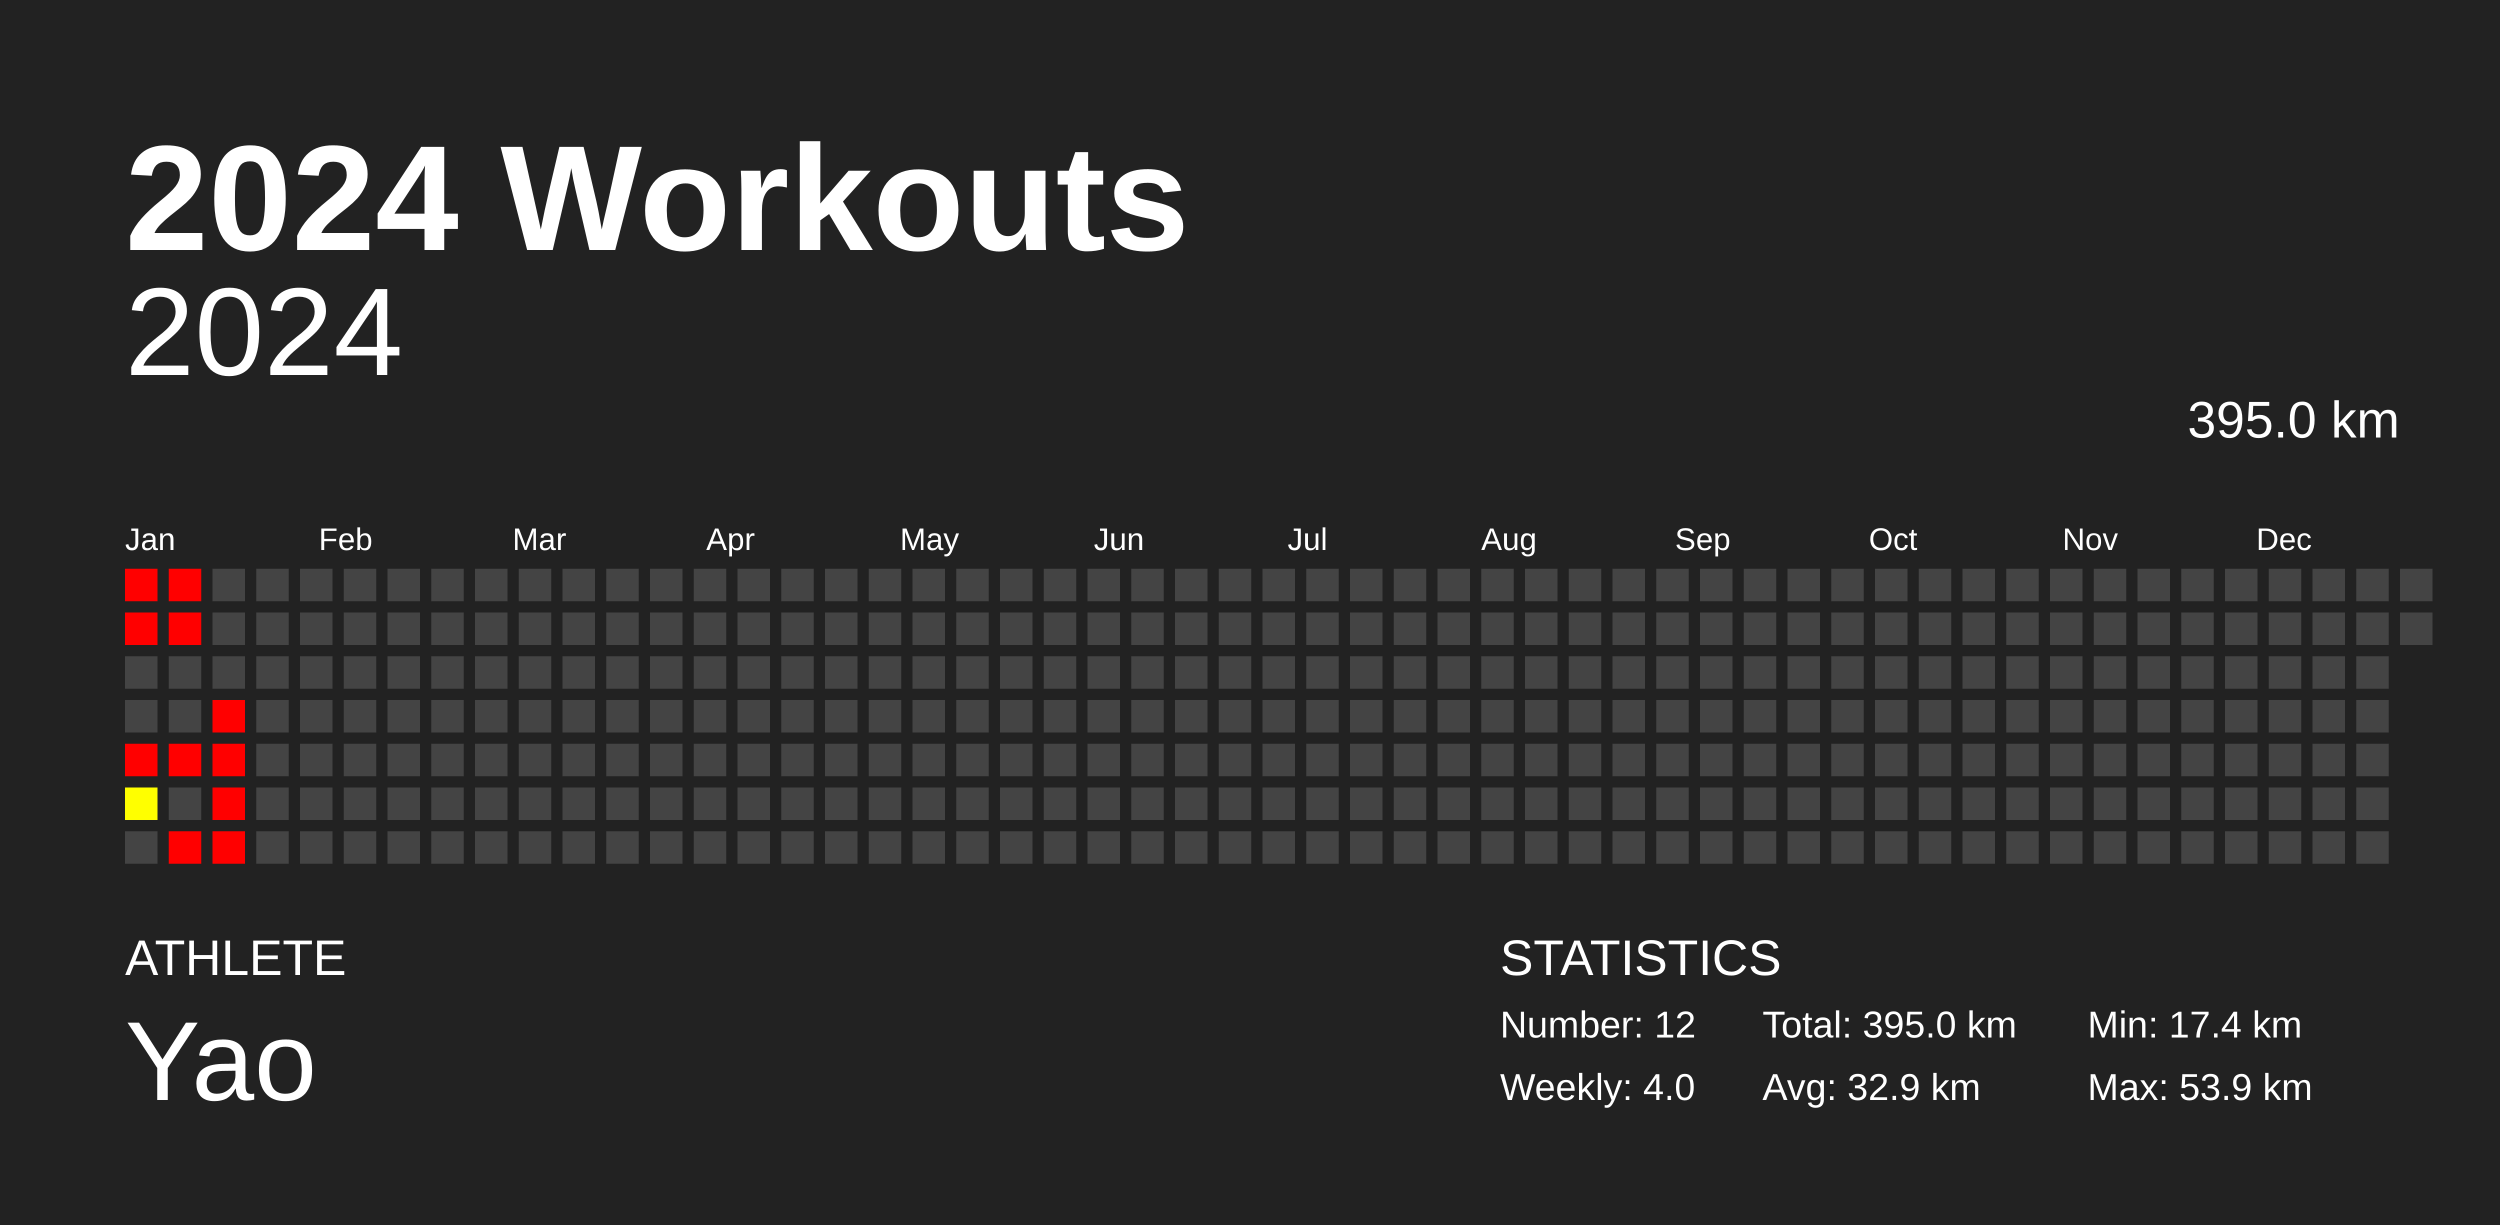
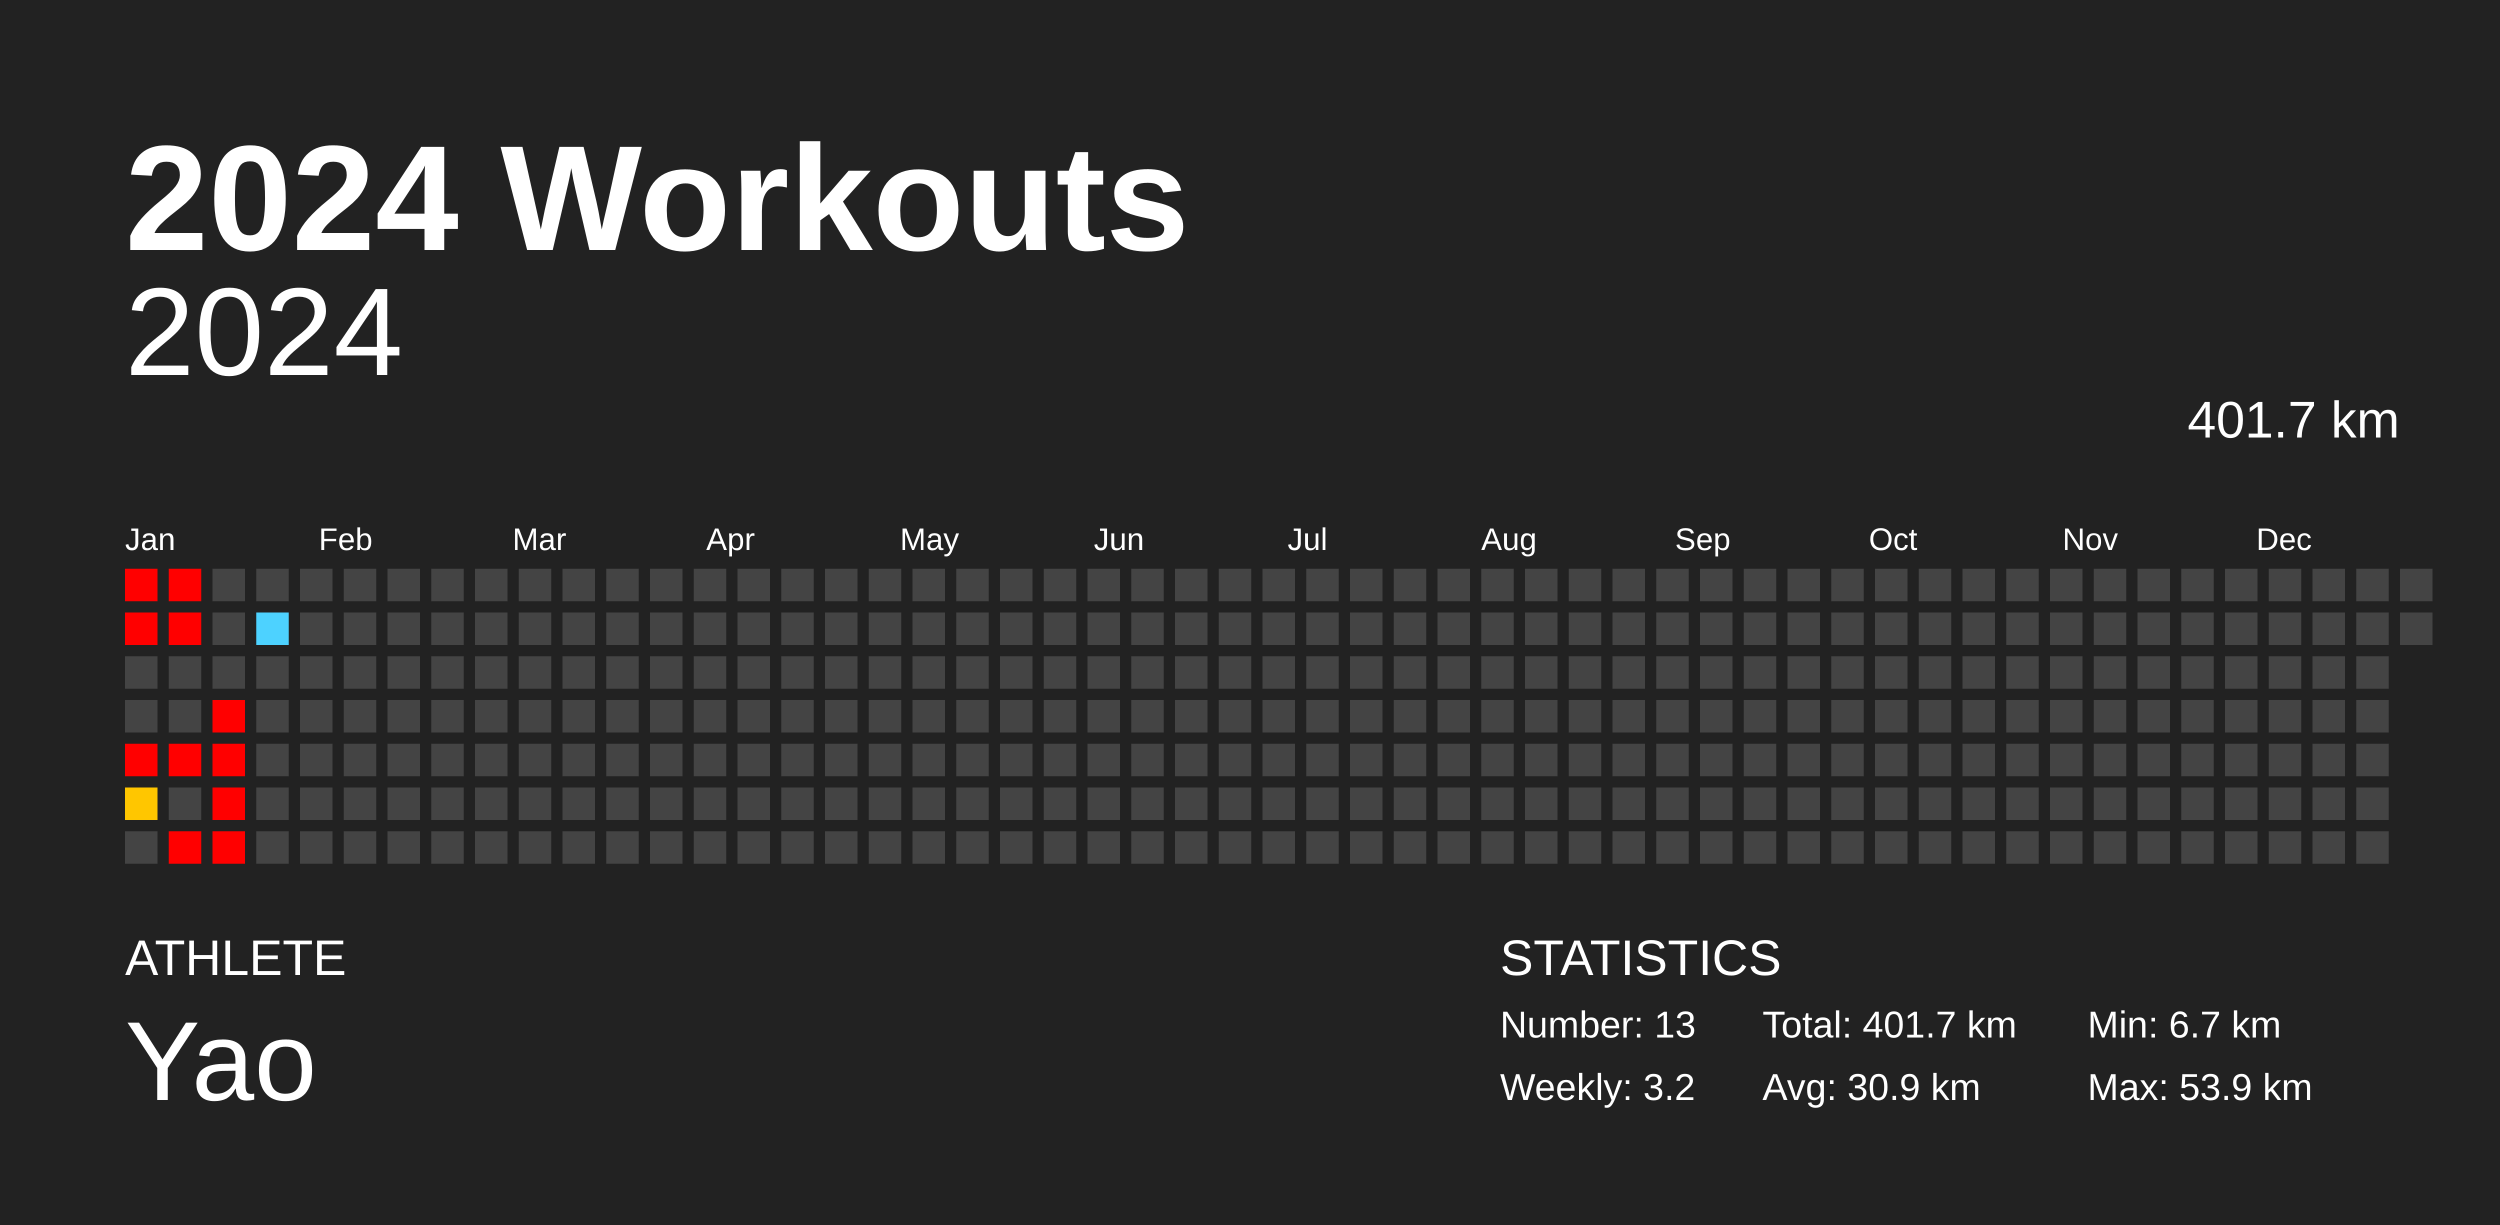
<svg xmlns="http://www.w3.org/2000/svg" baseProfile="full" height="98mm" version="1.1" viewBox="0,0,200,98" width="200mm">
  <defs />
  <rect fill="#222222" height="98" width="200" x="0" y="0" />
  <text fill="#FFFFFF" style="font-size:12px; font-family:Arial; font-weight:bold;" x="10" y="20">2024 Workouts</text>
  <text fill="#FFFFFF" style="font-size:4px; font-family:Arial" x="10" y="78">ATHLETE</text>
  <text fill="#FFFFFF" style="font-size:9px; font-family:Arial" x="10" y="88">Yao</text>
  <text fill="#FFFFFF" style="font-size:4px; font-family:Arial" x="120" y="78">STATISTICS</text>
-   <text fill="#FFFFFF" style="font-size:3px; font-family:Arial" x="120" y="83">Number: 12</text>
-   <text fill="#FFFFFF" style="font-size:3px; font-family:Arial" x="120" y="88">Weekly: 4.0</text>
-   <text fill="#FFFFFF" style="font-size:3px; font-family:Arial" x="141" y="83">Total: 395.0 km</text>
-   <text fill="#FFFFFF" style="font-size:3px; font-family:Arial" x="141" y="88">Avg: 32.9 km</text>
-   <text fill="#FFFFFF" style="font-size:3px; font-family:Arial" x="167" y="83">Min: 17.4 km</text>
+   <text fill="#FFFFFF" style="font-size:3px; font-family:Arial" x="120" y="83">Number: 13</text>
+   <text fill="#FFFFFF" style="font-size:3px; font-family:Arial" x="120" y="88">Weekly: 3.2</text>
+   <text fill="#FFFFFF" style="font-size:3px; font-family:Arial" x="141" y="83">Total: 401.7 km</text>
+   <text fill="#FFFFFF" style="font-size:3px; font-family:Arial" x="141" y="88">Avg: 30.9 km</text>
+   <text fill="#FFFFFF" style="font-size:3px; font-family:Arial" x="167" y="83">Min: 6.7 km</text>
  <text fill="#FFFFFF" style="font-size:3px; font-family:Arial" x="167" y="88">Max: 53.9 km</text>
  <text alignment-baseline="hanging" fill="#FFFFFF" style="font-size:10.0px; font-family:Arial;" x="10" y="30">2024</text>
-   <text alignment-baseline="hanging" fill="#FFFFFF" style="font-size:4.125px; font-family:Arial;" x="175" y="35">395.0 km</text>
+   <text alignment-baseline="hanging" fill="#FFFFFF" style="font-size:4.125px; font-family:Arial;" x="175" y="35">401.7 km</text>
  <text fill="#FFFFFF" style="font-size:2.5px; font-family:Arial" x="10.0" y="44">Jan</text>
  <text fill="#FFFFFF" style="font-size:2.5px; font-family:Arial" x="25.5" y="44">Feb</text>
  <text fill="#FFFFFF" style="font-size:2.5px; font-family:Arial" x="41.0" y="44">Mar</text>
  <text fill="#FFFFFF" style="font-size:2.5px; font-family:Arial" x="56.5" y="44">Apr</text>
  <text fill="#FFFFFF" style="font-size:2.5px; font-family:Arial" x="72.0" y="44">May</text>
  <text fill="#FFFFFF" style="font-size:2.5px; font-family:Arial" x="87.5" y="44">Jun</text>
  <text fill="#FFFFFF" style="font-size:2.5px; font-family:Arial" x="103.0" y="44">Jul</text>
  <text fill="#FFFFFF" style="font-size:2.5px; font-family:Arial" x="118.5" y="44">Aug</text>
  <text fill="#FFFFFF" style="font-size:2.5px; font-family:Arial" x="134.0" y="44">Sep</text>
  <text fill="#FFFFFF" style="font-size:2.5px; font-family:Arial" x="149.5" y="44">Oct</text>
  <text fill="#FFFFFF" style="font-size:2.5px; font-family:Arial" x="165.0" y="44">Nov</text>
  <text fill="#FFFFFF" style="font-size:2.5px; font-family:Arial" x="180.5" y="44">Dec</text>
  <rect fill="red" height="2.6" width="2.6" x="10.0" y="45.5" />
  <rect fill="red" height="2.6" width="2.6" x="10.0" y="49.0" />
  <rect fill="#444444" height="2.6" width="2.6" x="10.0" y="52.5" />
  <rect fill="#444444" height="2.6" width="2.6" x="10.0" y="56.0" />
  <rect fill="red" height="2.6" width="2.6" x="10.0" y="59.5" />
-   <rect fill="#ffff00" height="2.6" width="2.6" x="10.0" y="63.0" />
+   <rect fill="#ffc600" height="2.6" width="2.6" x="10.0" y="63.0" />
  <rect fill="#444444" height="2.6" width="2.6" x="10.0" y="66.5" />
  <rect fill="red" height="2.6" width="2.6" x="13.5" y="45.5" />
  <rect fill="red" height="2.6" width="2.6" x="13.5" y="49.0" />
  <rect fill="#444444" height="2.6" width="2.6" x="13.5" y="52.5" />
  <rect fill="#444444" height="2.6" width="2.6" x="13.5" y="56.0" />
  <rect fill="red" height="2.6" width="2.6" x="13.5" y="59.5" />
  <rect fill="#444444" height="2.6" width="2.6" x="13.5" y="63.0" />
  <rect fill="red" height="2.6" width="2.6" x="13.5" y="66.5" />
  <rect fill="#444444" height="2.6" width="2.6" x="17.0" y="45.5" />
  <rect fill="#444444" height="2.6" width="2.6" x="17.0" y="49.0" />
  <rect fill="#444444" height="2.6" width="2.6" x="17.0" y="52.5" />
  <rect fill="red" height="2.6" width="2.6" x="17.0" y="56.0" />
  <rect fill="red" height="2.6" width="2.6" x="17.0" y="59.5" />
  <rect fill="red" height="2.6" width="2.6" x="17.0" y="63.0" />
  <rect fill="red" height="2.6" width="2.6" x="17.0" y="66.5" />
  <rect fill="#444444" height="2.6" width="2.6" x="20.5" y="45.5" />
-   <rect fill="#444444" height="2.6" width="2.6" x="20.5" y="49.0" />
+   <rect fill="#4dd2ff" height="2.6" width="2.6" x="20.5" y="49.0" />
  <rect fill="#444444" height="2.6" width="2.6" x="20.5" y="52.5" />
  <rect fill="#444444" height="2.6" width="2.6" x="20.5" y="56.0" />
  <rect fill="#444444" height="2.6" width="2.6" x="20.5" y="59.5" />
  <rect fill="#444444" height="2.6" width="2.6" x="20.5" y="63.0" />
  <rect fill="#444444" height="2.6" width="2.6" x="20.5" y="66.5" />
  <rect fill="#444444" height="2.6" width="2.6" x="24.0" y="45.5" />
  <rect fill="#444444" height="2.6" width="2.6" x="24.0" y="49.0" />
  <rect fill="#444444" height="2.6" width="2.6" x="24.0" y="52.5" />
  <rect fill="#444444" height="2.6" width="2.6" x="24.0" y="56.0" />
  <rect fill="#444444" height="2.6" width="2.6" x="24.0" y="59.5" />
  <rect fill="#444444" height="2.6" width="2.6" x="24.0" y="63.0" />
  <rect fill="#444444" height="2.6" width="2.6" x="24.0" y="66.5" />
  <rect fill="#444444" height="2.6" width="2.6" x="27.5" y="45.5" />
  <rect fill="#444444" height="2.6" width="2.6" x="27.5" y="49.0" />
  <rect fill="#444444" height="2.6" width="2.6" x="27.5" y="52.5" />
  <rect fill="#444444" height="2.6" width="2.6" x="27.5" y="56.0" />
  <rect fill="#444444" height="2.6" width="2.6" x="27.5" y="59.5" />
  <rect fill="#444444" height="2.6" width="2.6" x="27.5" y="63.0" />
  <rect fill="#444444" height="2.6" width="2.6" x="27.5" y="66.5" />
  <rect fill="#444444" height="2.6" width="2.6" x="31.0" y="45.5" />
  <rect fill="#444444" height="2.6" width="2.6" x="31.0" y="49.0" />
  <rect fill="#444444" height="2.6" width="2.6" x="31.0" y="52.5" />
  <rect fill="#444444" height="2.6" width="2.6" x="31.0" y="56.0" />
  <rect fill="#444444" height="2.6" width="2.6" x="31.0" y="59.5" />
  <rect fill="#444444" height="2.6" width="2.6" x="31.0" y="63.0" />
  <rect fill="#444444" height="2.6" width="2.6" x="31.0" y="66.5" />
  <rect fill="#444444" height="2.6" width="2.6" x="34.5" y="45.5" />
  <rect fill="#444444" height="2.6" width="2.6" x="34.5" y="49.0" />
  <rect fill="#444444" height="2.6" width="2.6" x="34.5" y="52.5" />
  <rect fill="#444444" height="2.6" width="2.6" x="34.5" y="56.0" />
  <rect fill="#444444" height="2.6" width="2.6" x="34.5" y="59.5" />
  <rect fill="#444444" height="2.6" width="2.6" x="34.5" y="63.0" />
  <rect fill="#444444" height="2.6" width="2.6" x="34.5" y="66.5" />
  <rect fill="#444444" height="2.6" width="2.6" x="38.0" y="45.5" />
  <rect fill="#444444" height="2.6" width="2.6" x="38.0" y="49.0" />
  <rect fill="#444444" height="2.6" width="2.6" x="38.0" y="52.5" />
  <rect fill="#444444" height="2.6" width="2.6" x="38.0" y="56.0" />
  <rect fill="#444444" height="2.6" width="2.6" x="38.0" y="59.5" />
  <rect fill="#444444" height="2.6" width="2.6" x="38.0" y="63.0" />
  <rect fill="#444444" height="2.6" width="2.6" x="38.0" y="66.5" />
  <rect fill="#444444" height="2.6" width="2.6" x="41.5" y="45.5" />
  <rect fill="#444444" height="2.6" width="2.6" x="41.5" y="49.0" />
  <rect fill="#444444" height="2.6" width="2.6" x="41.5" y="52.5" />
  <rect fill="#444444" height="2.6" width="2.6" x="41.5" y="56.0" />
  <rect fill="#444444" height="2.6" width="2.6" x="41.5" y="59.5" />
  <rect fill="#444444" height="2.6" width="2.6" x="41.5" y="63.0" />
  <rect fill="#444444" height="2.6" width="2.6" x="41.5" y="66.5" />
  <rect fill="#444444" height="2.6" width="2.6" x="45.0" y="45.5" />
  <rect fill="#444444" height="2.6" width="2.6" x="45.0" y="49.0" />
  <rect fill="#444444" height="2.6" width="2.6" x="45.0" y="52.5" />
  <rect fill="#444444" height="2.6" width="2.6" x="45.0" y="56.0" />
  <rect fill="#444444" height="2.6" width="2.6" x="45.0" y="59.5" />
  <rect fill="#444444" height="2.6" width="2.6" x="45.0" y="63.0" />
  <rect fill="#444444" height="2.6" width="2.6" x="45.0" y="66.5" />
  <rect fill="#444444" height="2.6" width="2.6" x="48.5" y="45.5" />
  <rect fill="#444444" height="2.6" width="2.6" x="48.5" y="49.0" />
  <rect fill="#444444" height="2.6" width="2.6" x="48.5" y="52.5" />
  <rect fill="#444444" height="2.6" width="2.6" x="48.5" y="56.0" />
  <rect fill="#444444" height="2.6" width="2.6" x="48.5" y="59.5" />
  <rect fill="#444444" height="2.6" width="2.6" x="48.5" y="63.0" />
  <rect fill="#444444" height="2.6" width="2.6" x="48.5" y="66.5" />
  <rect fill="#444444" height="2.6" width="2.6" x="52.0" y="45.5" />
  <rect fill="#444444" height="2.6" width="2.6" x="52.0" y="49.0" />
  <rect fill="#444444" height="2.6" width="2.6" x="52.0" y="52.5" />
  <rect fill="#444444" height="2.6" width="2.6" x="52.0" y="56.0" />
  <rect fill="#444444" height="2.6" width="2.6" x="52.0" y="59.5" />
  <rect fill="#444444" height="2.6" width="2.6" x="52.0" y="63.0" />
  <rect fill="#444444" height="2.6" width="2.6" x="52.0" y="66.5" />
  <rect fill="#444444" height="2.6" width="2.6" x="55.5" y="45.5" />
  <rect fill="#444444" height="2.6" width="2.6" x="55.5" y="49.0" />
  <rect fill="#444444" height="2.6" width="2.6" x="55.5" y="52.5" />
  <rect fill="#444444" height="2.6" width="2.6" x="55.5" y="56.0" />
  <rect fill="#444444" height="2.6" width="2.6" x="55.5" y="59.5" />
  <rect fill="#444444" height="2.6" width="2.6" x="55.5" y="63.0" />
  <rect fill="#444444" height="2.6" width="2.6" x="55.5" y="66.5" />
  <rect fill="#444444" height="2.6" width="2.6" x="59.0" y="45.5" />
  <rect fill="#444444" height="2.6" width="2.6" x="59.0" y="49.0" />
  <rect fill="#444444" height="2.6" width="2.6" x="59.0" y="52.5" />
  <rect fill="#444444" height="2.6" width="2.6" x="59.0" y="56.0" />
  <rect fill="#444444" height="2.6" width="2.6" x="59.0" y="59.5" />
  <rect fill="#444444" height="2.6" width="2.6" x="59.0" y="63.0" />
  <rect fill="#444444" height="2.6" width="2.6" x="59.0" y="66.5" />
  <rect fill="#444444" height="2.6" width="2.6" x="62.5" y="45.5" />
  <rect fill="#444444" height="2.6" width="2.6" x="62.5" y="49.0" />
  <rect fill="#444444" height="2.6" width="2.6" x="62.5" y="52.5" />
  <rect fill="#444444" height="2.6" width="2.6" x="62.5" y="56.0" />
  <rect fill="#444444" height="2.6" width="2.6" x="62.5" y="59.5" />
  <rect fill="#444444" height="2.6" width="2.6" x="62.5" y="63.0" />
  <rect fill="#444444" height="2.6" width="2.6" x="62.5" y="66.5" />
  <rect fill="#444444" height="2.6" width="2.6" x="66.0" y="45.5" />
  <rect fill="#444444" height="2.6" width="2.6" x="66.0" y="49.0" />
  <rect fill="#444444" height="2.6" width="2.6" x="66.0" y="52.5" />
  <rect fill="#444444" height="2.6" width="2.6" x="66.0" y="56.0" />
  <rect fill="#444444" height="2.6" width="2.6" x="66.0" y="59.5" />
  <rect fill="#444444" height="2.6" width="2.6" x="66.0" y="63.0" />
  <rect fill="#444444" height="2.6" width="2.6" x="66.0" y="66.5" />
  <rect fill="#444444" height="2.6" width="2.6" x="69.5" y="45.5" />
  <rect fill="#444444" height="2.6" width="2.6" x="69.5" y="49.0" />
  <rect fill="#444444" height="2.6" width="2.6" x="69.5" y="52.5" />
  <rect fill="#444444" height="2.6" width="2.6" x="69.5" y="56.0" />
  <rect fill="#444444" height="2.6" width="2.6" x="69.5" y="59.5" />
  <rect fill="#444444" height="2.6" width="2.6" x="69.5" y="63.0" />
  <rect fill="#444444" height="2.6" width="2.6" x="69.5" y="66.5" />
  <rect fill="#444444" height="2.6" width="2.6" x="73.0" y="45.5" />
  <rect fill="#444444" height="2.6" width="2.6" x="73.0" y="49.0" />
  <rect fill="#444444" height="2.6" width="2.6" x="73.0" y="52.5" />
  <rect fill="#444444" height="2.6" width="2.6" x="73.0" y="56.0" />
  <rect fill="#444444" height="2.6" width="2.6" x="73.0" y="59.5" />
  <rect fill="#444444" height="2.6" width="2.6" x="73.0" y="63.0" />
  <rect fill="#444444" height="2.6" width="2.6" x="73.0" y="66.5" />
  <rect fill="#444444" height="2.6" width="2.6" x="76.5" y="45.5" />
  <rect fill="#444444" height="2.6" width="2.6" x="76.5" y="49.0" />
  <rect fill="#444444" height="2.6" width="2.6" x="76.5" y="52.5" />
  <rect fill="#444444" height="2.6" width="2.6" x="76.5" y="56.0" />
  <rect fill="#444444" height="2.6" width="2.6" x="76.5" y="59.5" />
  <rect fill="#444444" height="2.6" width="2.6" x="76.5" y="63.0" />
  <rect fill="#444444" height="2.6" width="2.6" x="76.5" y="66.5" />
  <rect fill="#444444" height="2.6" width="2.6" x="80.0" y="45.5" />
  <rect fill="#444444" height="2.6" width="2.6" x="80.0" y="49.0" />
  <rect fill="#444444" height="2.6" width="2.6" x="80.0" y="52.5" />
  <rect fill="#444444" height="2.6" width="2.6" x="80.0" y="56.0" />
  <rect fill="#444444" height="2.6" width="2.6" x="80.0" y="59.5" />
  <rect fill="#444444" height="2.6" width="2.6" x="80.0" y="63.0" />
  <rect fill="#444444" height="2.6" width="2.6" x="80.0" y="66.5" />
  <rect fill="#444444" height="2.6" width="2.6" x="83.5" y="45.5" />
  <rect fill="#444444" height="2.6" width="2.6" x="83.5" y="49.0" />
  <rect fill="#444444" height="2.6" width="2.6" x="83.5" y="52.5" />
  <rect fill="#444444" height="2.6" width="2.6" x="83.5" y="56.0" />
  <rect fill="#444444" height="2.6" width="2.6" x="83.5" y="59.5" />
  <rect fill="#444444" height="2.6" width="2.6" x="83.5" y="63.0" />
  <rect fill="#444444" height="2.6" width="2.6" x="83.5" y="66.5" />
  <rect fill="#444444" height="2.6" width="2.6" x="87.0" y="45.5" />
  <rect fill="#444444" height="2.6" width="2.6" x="87.0" y="49.0" />
  <rect fill="#444444" height="2.6" width="2.6" x="87.0" y="52.5" />
  <rect fill="#444444" height="2.6" width="2.6" x="87.0" y="56.0" />
  <rect fill="#444444" height="2.6" width="2.6" x="87.0" y="59.5" />
  <rect fill="#444444" height="2.6" width="2.6" x="87.0" y="63.0" />
  <rect fill="#444444" height="2.6" width="2.6" x="87.0" y="66.5" />
  <rect fill="#444444" height="2.6" width="2.6" x="90.5" y="45.5" />
  <rect fill="#444444" height="2.6" width="2.6" x="90.5" y="49.0" />
  <rect fill="#444444" height="2.6" width="2.6" x="90.5" y="52.5" />
  <rect fill="#444444" height="2.6" width="2.6" x="90.5" y="56.0" />
  <rect fill="#444444" height="2.6" width="2.6" x="90.5" y="59.5" />
  <rect fill="#444444" height="2.6" width="2.6" x="90.5" y="63.0" />
  <rect fill="#444444" height="2.6" width="2.6" x="90.5" y="66.5" />
  <rect fill="#444444" height="2.6" width="2.6" x="94.0" y="45.5" />
  <rect fill="#444444" height="2.6" width="2.6" x="94.0" y="49.0" />
  <rect fill="#444444" height="2.6" width="2.6" x="94.0" y="52.5" />
  <rect fill="#444444" height="2.6" width="2.6" x="94.0" y="56.0" />
  <rect fill="#444444" height="2.6" width="2.6" x="94.0" y="59.5" />
  <rect fill="#444444" height="2.6" width="2.6" x="94.0" y="63.0" />
  <rect fill="#444444" height="2.6" width="2.6" x="94.0" y="66.5" />
  <rect fill="#444444" height="2.6" width="2.6" x="97.5" y="45.5" />
  <rect fill="#444444" height="2.6" width="2.6" x="97.5" y="49.0" />
  <rect fill="#444444" height="2.6" width="2.6" x="97.5" y="52.5" />
  <rect fill="#444444" height="2.6" width="2.6" x="97.5" y="56.0" />
  <rect fill="#444444" height="2.6" width="2.6" x="97.5" y="59.5" />
  <rect fill="#444444" height="2.6" width="2.6" x="97.5" y="63.0" />
  <rect fill="#444444" height="2.6" width="2.6" x="97.5" y="66.5" />
  <rect fill="#444444" height="2.6" width="2.6" x="101.0" y="45.5" />
  <rect fill="#444444" height="2.6" width="2.6" x="101.0" y="49.0" />
  <rect fill="#444444" height="2.6" width="2.6" x="101.0" y="52.5" />
  <rect fill="#444444" height="2.6" width="2.6" x="101.0" y="56.0" />
  <rect fill="#444444" height="2.6" width="2.6" x="101.0" y="59.5" />
  <rect fill="#444444" height="2.6" width="2.6" x="101.0" y="63.0" />
  <rect fill="#444444" height="2.6" width="2.6" x="101.0" y="66.5" />
  <rect fill="#444444" height="2.6" width="2.6" x="104.5" y="45.5" />
  <rect fill="#444444" height="2.6" width="2.6" x="104.5" y="49.0" />
  <rect fill="#444444" height="2.6" width="2.6" x="104.5" y="52.5" />
  <rect fill="#444444" height="2.6" width="2.6" x="104.5" y="56.0" />
  <rect fill="#444444" height="2.6" width="2.6" x="104.5" y="59.5" />
  <rect fill="#444444" height="2.6" width="2.6" x="104.5" y="63.0" />
  <rect fill="#444444" height="2.6" width="2.6" x="104.5" y="66.5" />
  <rect fill="#444444" height="2.6" width="2.6" x="108.0" y="45.5" />
  <rect fill="#444444" height="2.6" width="2.6" x="108.0" y="49.0" />
  <rect fill="#444444" height="2.6" width="2.6" x="108.0" y="52.5" />
  <rect fill="#444444" height="2.6" width="2.6" x="108.0" y="56.0" />
  <rect fill="#444444" height="2.6" width="2.6" x="108.0" y="59.5" />
  <rect fill="#444444" height="2.6" width="2.6" x="108.0" y="63.0" />
  <rect fill="#444444" height="2.6" width="2.6" x="108.0" y="66.5" />
  <rect fill="#444444" height="2.6" width="2.6" x="111.5" y="45.5" />
  <rect fill="#444444" height="2.6" width="2.6" x="111.5" y="49.0" />
  <rect fill="#444444" height="2.6" width="2.6" x="111.5" y="52.5" />
  <rect fill="#444444" height="2.6" width="2.6" x="111.5" y="56.0" />
  <rect fill="#444444" height="2.6" width="2.6" x="111.5" y="59.5" />
  <rect fill="#444444" height="2.6" width="2.6" x="111.5" y="63.0" />
  <rect fill="#444444" height="2.6" width="2.6" x="111.5" y="66.5" />
  <rect fill="#444444" height="2.6" width="2.6" x="115.0" y="45.5" />
  <rect fill="#444444" height="2.6" width="2.6" x="115.0" y="49.0" />
  <rect fill="#444444" height="2.6" width="2.6" x="115.0" y="52.5" />
  <rect fill="#444444" height="2.6" width="2.6" x="115.0" y="56.0" />
  <rect fill="#444444" height="2.6" width="2.6" x="115.0" y="59.5" />
  <rect fill="#444444" height="2.6" width="2.6" x="115.0" y="63.0" />
  <rect fill="#444444" height="2.6" width="2.6" x="115.0" y="66.5" />
  <rect fill="#444444" height="2.6" width="2.6" x="118.5" y="45.5" />
  <rect fill="#444444" height="2.6" width="2.6" x="118.5" y="49.0" />
  <rect fill="#444444" height="2.6" width="2.6" x="118.5" y="52.5" />
  <rect fill="#444444" height="2.6" width="2.6" x="118.5" y="56.0" />
  <rect fill="#444444" height="2.6" width="2.6" x="118.5" y="59.5" />
  <rect fill="#444444" height="2.6" width="2.6" x="118.5" y="63.0" />
  <rect fill="#444444" height="2.6" width="2.6" x="118.5" y="66.5" />
  <rect fill="#444444" height="2.6" width="2.6" x="122.0" y="45.5" />
  <rect fill="#444444" height="2.6" width="2.6" x="122.0" y="49.0" />
  <rect fill="#444444" height="2.6" width="2.6" x="122.0" y="52.5" />
  <rect fill="#444444" height="2.6" width="2.6" x="122.0" y="56.0" />
  <rect fill="#444444" height="2.6" width="2.6" x="122.0" y="59.5" />
  <rect fill="#444444" height="2.6" width="2.6" x="122.0" y="63.0" />
  <rect fill="#444444" height="2.6" width="2.6" x="122.0" y="66.5" />
  <rect fill="#444444" height="2.6" width="2.6" x="125.5" y="45.5" />
  <rect fill="#444444" height="2.6" width="2.6" x="125.5" y="49.0" />
  <rect fill="#444444" height="2.6" width="2.6" x="125.5" y="52.5" />
  <rect fill="#444444" height="2.6" width="2.6" x="125.5" y="56.0" />
  <rect fill="#444444" height="2.6" width="2.6" x="125.5" y="59.5" />
  <rect fill="#444444" height="2.6" width="2.6" x="125.5" y="63.0" />
  <rect fill="#444444" height="2.6" width="2.6" x="125.5" y="66.5" />
  <rect fill="#444444" height="2.6" width="2.6" x="129.0" y="45.5" />
  <rect fill="#444444" height="2.6" width="2.6" x="129.0" y="49.0" />
  <rect fill="#444444" height="2.6" width="2.6" x="129.0" y="52.5" />
  <rect fill="#444444" height="2.6" width="2.6" x="129.0" y="56.0" />
  <rect fill="#444444" height="2.6" width="2.6" x="129.0" y="59.5" />
  <rect fill="#444444" height="2.6" width="2.6" x="129.0" y="63.0" />
  <rect fill="#444444" height="2.6" width="2.6" x="129.0" y="66.5" />
  <rect fill="#444444" height="2.6" width="2.6" x="132.5" y="45.5" />
  <rect fill="#444444" height="2.6" width="2.6" x="132.5" y="49.0" />
  <rect fill="#444444" height="2.6" width="2.6" x="132.5" y="52.5" />
  <rect fill="#444444" height="2.6" width="2.6" x="132.5" y="56.0" />
  <rect fill="#444444" height="2.6" width="2.6" x="132.5" y="59.5" />
  <rect fill="#444444" height="2.6" width="2.6" x="132.5" y="63.0" />
  <rect fill="#444444" height="2.6" width="2.6" x="132.5" y="66.5" />
  <rect fill="#444444" height="2.6" width="2.6" x="136.0" y="45.5" />
  <rect fill="#444444" height="2.6" width="2.6" x="136.0" y="49.0" />
  <rect fill="#444444" height="2.6" width="2.6" x="136.0" y="52.5" />
  <rect fill="#444444" height="2.6" width="2.6" x="136.0" y="56.0" />
  <rect fill="#444444" height="2.6" width="2.6" x="136.0" y="59.5" />
  <rect fill="#444444" height="2.6" width="2.6" x="136.0" y="63.0" />
  <rect fill="#444444" height="2.6" width="2.6" x="136.0" y="66.5" />
  <rect fill="#444444" height="2.6" width="2.6" x="139.5" y="45.5" />
  <rect fill="#444444" height="2.6" width="2.6" x="139.5" y="49.0" />
  <rect fill="#444444" height="2.6" width="2.6" x="139.5" y="52.5" />
  <rect fill="#444444" height="2.6" width="2.6" x="139.5" y="56.0" />
  <rect fill="#444444" height="2.6" width="2.6" x="139.5" y="59.5" />
  <rect fill="#444444" height="2.6" width="2.6" x="139.5" y="63.0" />
  <rect fill="#444444" height="2.6" width="2.6" x="139.5" y="66.5" />
  <rect fill="#444444" height="2.6" width="2.6" x="143.0" y="45.5" />
  <rect fill="#444444" height="2.6" width="2.6" x="143.0" y="49.0" />
  <rect fill="#444444" height="2.6" width="2.6" x="143.0" y="52.5" />
  <rect fill="#444444" height="2.6" width="2.6" x="143.0" y="56.0" />
  <rect fill="#444444" height="2.6" width="2.6" x="143.0" y="59.5" />
  <rect fill="#444444" height="2.6" width="2.6" x="143.0" y="63.0" />
  <rect fill="#444444" height="2.6" width="2.6" x="143.0" y="66.5" />
  <rect fill="#444444" height="2.6" width="2.6" x="146.5" y="45.5" />
  <rect fill="#444444" height="2.6" width="2.6" x="146.5" y="49.0" />
  <rect fill="#444444" height="2.6" width="2.6" x="146.5" y="52.5" />
  <rect fill="#444444" height="2.6" width="2.6" x="146.5" y="56.0" />
  <rect fill="#444444" height="2.6" width="2.6" x="146.5" y="59.5" />
  <rect fill="#444444" height="2.6" width="2.6" x="146.5" y="63.0" />
  <rect fill="#444444" height="2.6" width="2.6" x="146.5" y="66.5" />
  <rect fill="#444444" height="2.6" width="2.6" x="150.0" y="45.5" />
  <rect fill="#444444" height="2.6" width="2.6" x="150.0" y="49.0" />
  <rect fill="#444444" height="2.6" width="2.6" x="150.0" y="52.5" />
  <rect fill="#444444" height="2.6" width="2.6" x="150.0" y="56.0" />
  <rect fill="#444444" height="2.6" width="2.6" x="150.0" y="59.5" />
  <rect fill="#444444" height="2.6" width="2.6" x="150.0" y="63.0" />
  <rect fill="#444444" height="2.6" width="2.6" x="150.0" y="66.5" />
  <rect fill="#444444" height="2.6" width="2.6" x="153.5" y="45.5" />
  <rect fill="#444444" height="2.6" width="2.6" x="153.5" y="49.0" />
  <rect fill="#444444" height="2.6" width="2.6" x="153.5" y="52.5" />
  <rect fill="#444444" height="2.6" width="2.6" x="153.5" y="56.0" />
  <rect fill="#444444" height="2.6" width="2.6" x="153.5" y="59.5" />
  <rect fill="#444444" height="2.6" width="2.6" x="153.5" y="63.0" />
  <rect fill="#444444" height="2.6" width="2.6" x="153.5" y="66.5" />
  <rect fill="#444444" height="2.6" width="2.6" x="157.0" y="45.5" />
  <rect fill="#444444" height="2.6" width="2.6" x="157.0" y="49.0" />
  <rect fill="#444444" height="2.6" width="2.6" x="157.0" y="52.5" />
  <rect fill="#444444" height="2.6" width="2.6" x="157.0" y="56.0" />
  <rect fill="#444444" height="2.6" width="2.6" x="157.0" y="59.5" />
  <rect fill="#444444" height="2.6" width="2.6" x="157.0" y="63.0" />
  <rect fill="#444444" height="2.6" width="2.6" x="157.0" y="66.5" />
  <rect fill="#444444" height="2.6" width="2.6" x="160.5" y="45.5" />
  <rect fill="#444444" height="2.6" width="2.6" x="160.5" y="49.0" />
  <rect fill="#444444" height="2.6" width="2.6" x="160.5" y="52.5" />
  <rect fill="#444444" height="2.6" width="2.6" x="160.5" y="56.0" />
  <rect fill="#444444" height="2.6" width="2.6" x="160.5" y="59.5" />
  <rect fill="#444444" height="2.6" width="2.6" x="160.5" y="63.0" />
  <rect fill="#444444" height="2.6" width="2.6" x="160.5" y="66.5" />
  <rect fill="#444444" height="2.6" width="2.6" x="164.0" y="45.5" />
  <rect fill="#444444" height="2.6" width="2.6" x="164.0" y="49.0" />
  <rect fill="#444444" height="2.6" width="2.6" x="164.0" y="52.5" />
  <rect fill="#444444" height="2.6" width="2.6" x="164.0" y="56.0" />
  <rect fill="#444444" height="2.6" width="2.6" x="164.0" y="59.5" />
  <rect fill="#444444" height="2.6" width="2.6" x="164.0" y="63.0" />
  <rect fill="#444444" height="2.6" width="2.6" x="164.0" y="66.5" />
  <rect fill="#444444" height="2.6" width="2.6" x="167.5" y="45.5" />
  <rect fill="#444444" height="2.6" width="2.6" x="167.5" y="49.0" />
  <rect fill="#444444" height="2.6" width="2.6" x="167.5" y="52.5" />
  <rect fill="#444444" height="2.6" width="2.6" x="167.5" y="56.0" />
  <rect fill="#444444" height="2.6" width="2.6" x="167.5" y="59.5" />
  <rect fill="#444444" height="2.6" width="2.6" x="167.5" y="63.0" />
  <rect fill="#444444" height="2.6" width="2.6" x="167.5" y="66.5" />
  <rect fill="#444444" height="2.6" width="2.6" x="171.0" y="45.5" />
  <rect fill="#444444" height="2.6" width="2.6" x="171.0" y="49.0" />
  <rect fill="#444444" height="2.6" width="2.6" x="171.0" y="52.5" />
  <rect fill="#444444" height="2.6" width="2.6" x="171.0" y="56.0" />
  <rect fill="#444444" height="2.6" width="2.6" x="171.0" y="59.5" />
  <rect fill="#444444" height="2.6" width="2.6" x="171.0" y="63.0" />
  <rect fill="#444444" height="2.6" width="2.6" x="171.0" y="66.5" />
  <rect fill="#444444" height="2.6" width="2.6" x="174.5" y="45.5" />
  <rect fill="#444444" height="2.6" width="2.6" x="174.5" y="49.0" />
  <rect fill="#444444" height="2.6" width="2.6" x="174.5" y="52.5" />
  <rect fill="#444444" height="2.6" width="2.6" x="174.5" y="56.0" />
  <rect fill="#444444" height="2.6" width="2.6" x="174.5" y="59.5" />
  <rect fill="#444444" height="2.6" width="2.6" x="174.5" y="63.0" />
  <rect fill="#444444" height="2.6" width="2.6" x="174.5" y="66.5" />
  <rect fill="#444444" height="2.6" width="2.6" x="178.0" y="45.5" />
  <rect fill="#444444" height="2.6" width="2.6" x="178.0" y="49.0" />
  <rect fill="#444444" height="2.6" width="2.6" x="178.0" y="52.5" />
  <rect fill="#444444" height="2.6" width="2.6" x="178.0" y="56.0" />
  <rect fill="#444444" height="2.6" width="2.6" x="178.0" y="59.5" />
  <rect fill="#444444" height="2.6" width="2.6" x="178.0" y="63.0" />
  <rect fill="#444444" height="2.6" width="2.6" x="178.0" y="66.5" />
  <rect fill="#444444" height="2.6" width="2.6" x="181.5" y="45.5" />
  <rect fill="#444444" height="2.6" width="2.6" x="181.5" y="49.0" />
  <rect fill="#444444" height="2.6" width="2.6" x="181.5" y="52.5" />
  <rect fill="#444444" height="2.6" width="2.6" x="181.5" y="56.0" />
  <rect fill="#444444" height="2.6" width="2.6" x="181.5" y="59.5" />
  <rect fill="#444444" height="2.6" width="2.6" x="181.5" y="63.0" />
  <rect fill="#444444" height="2.6" width="2.6" x="181.5" y="66.5" />
  <rect fill="#444444" height="2.6" width="2.6" x="185.0" y="45.5" />
  <rect fill="#444444" height="2.6" width="2.6" x="185.0" y="49.0" />
  <rect fill="#444444" height="2.6" width="2.6" x="185.0" y="52.5" />
  <rect fill="#444444" height="2.6" width="2.6" x="185.0" y="56.0" />
  <rect fill="#444444" height="2.6" width="2.6" x="185.0" y="59.5" />
  <rect fill="#444444" height="2.6" width="2.6" x="185.0" y="63.0" />
  <rect fill="#444444" height="2.6" width="2.6" x="185.0" y="66.5" />
  <rect fill="#444444" height="2.6" width="2.6" x="188.5" y="45.5" />
  <rect fill="#444444" height="2.6" width="2.6" x="188.5" y="49.0" />
  <rect fill="#444444" height="2.6" width="2.6" x="188.5" y="52.5" />
  <rect fill="#444444" height="2.6" width="2.6" x="188.5" y="56.0" />
  <rect fill="#444444" height="2.6" width="2.6" x="188.5" y="59.5" />
  <rect fill="#444444" height="2.6" width="2.6" x="188.5" y="63.0" />
  <rect fill="#444444" height="2.6" width="2.6" x="188.5" y="66.5" />
  <rect fill="#444444" height="2.6" width="2.6" x="192.0" y="45.5" />
  <rect fill="#444444" height="2.6" width="2.6" x="192.0" y="49.0" />
</svg>
